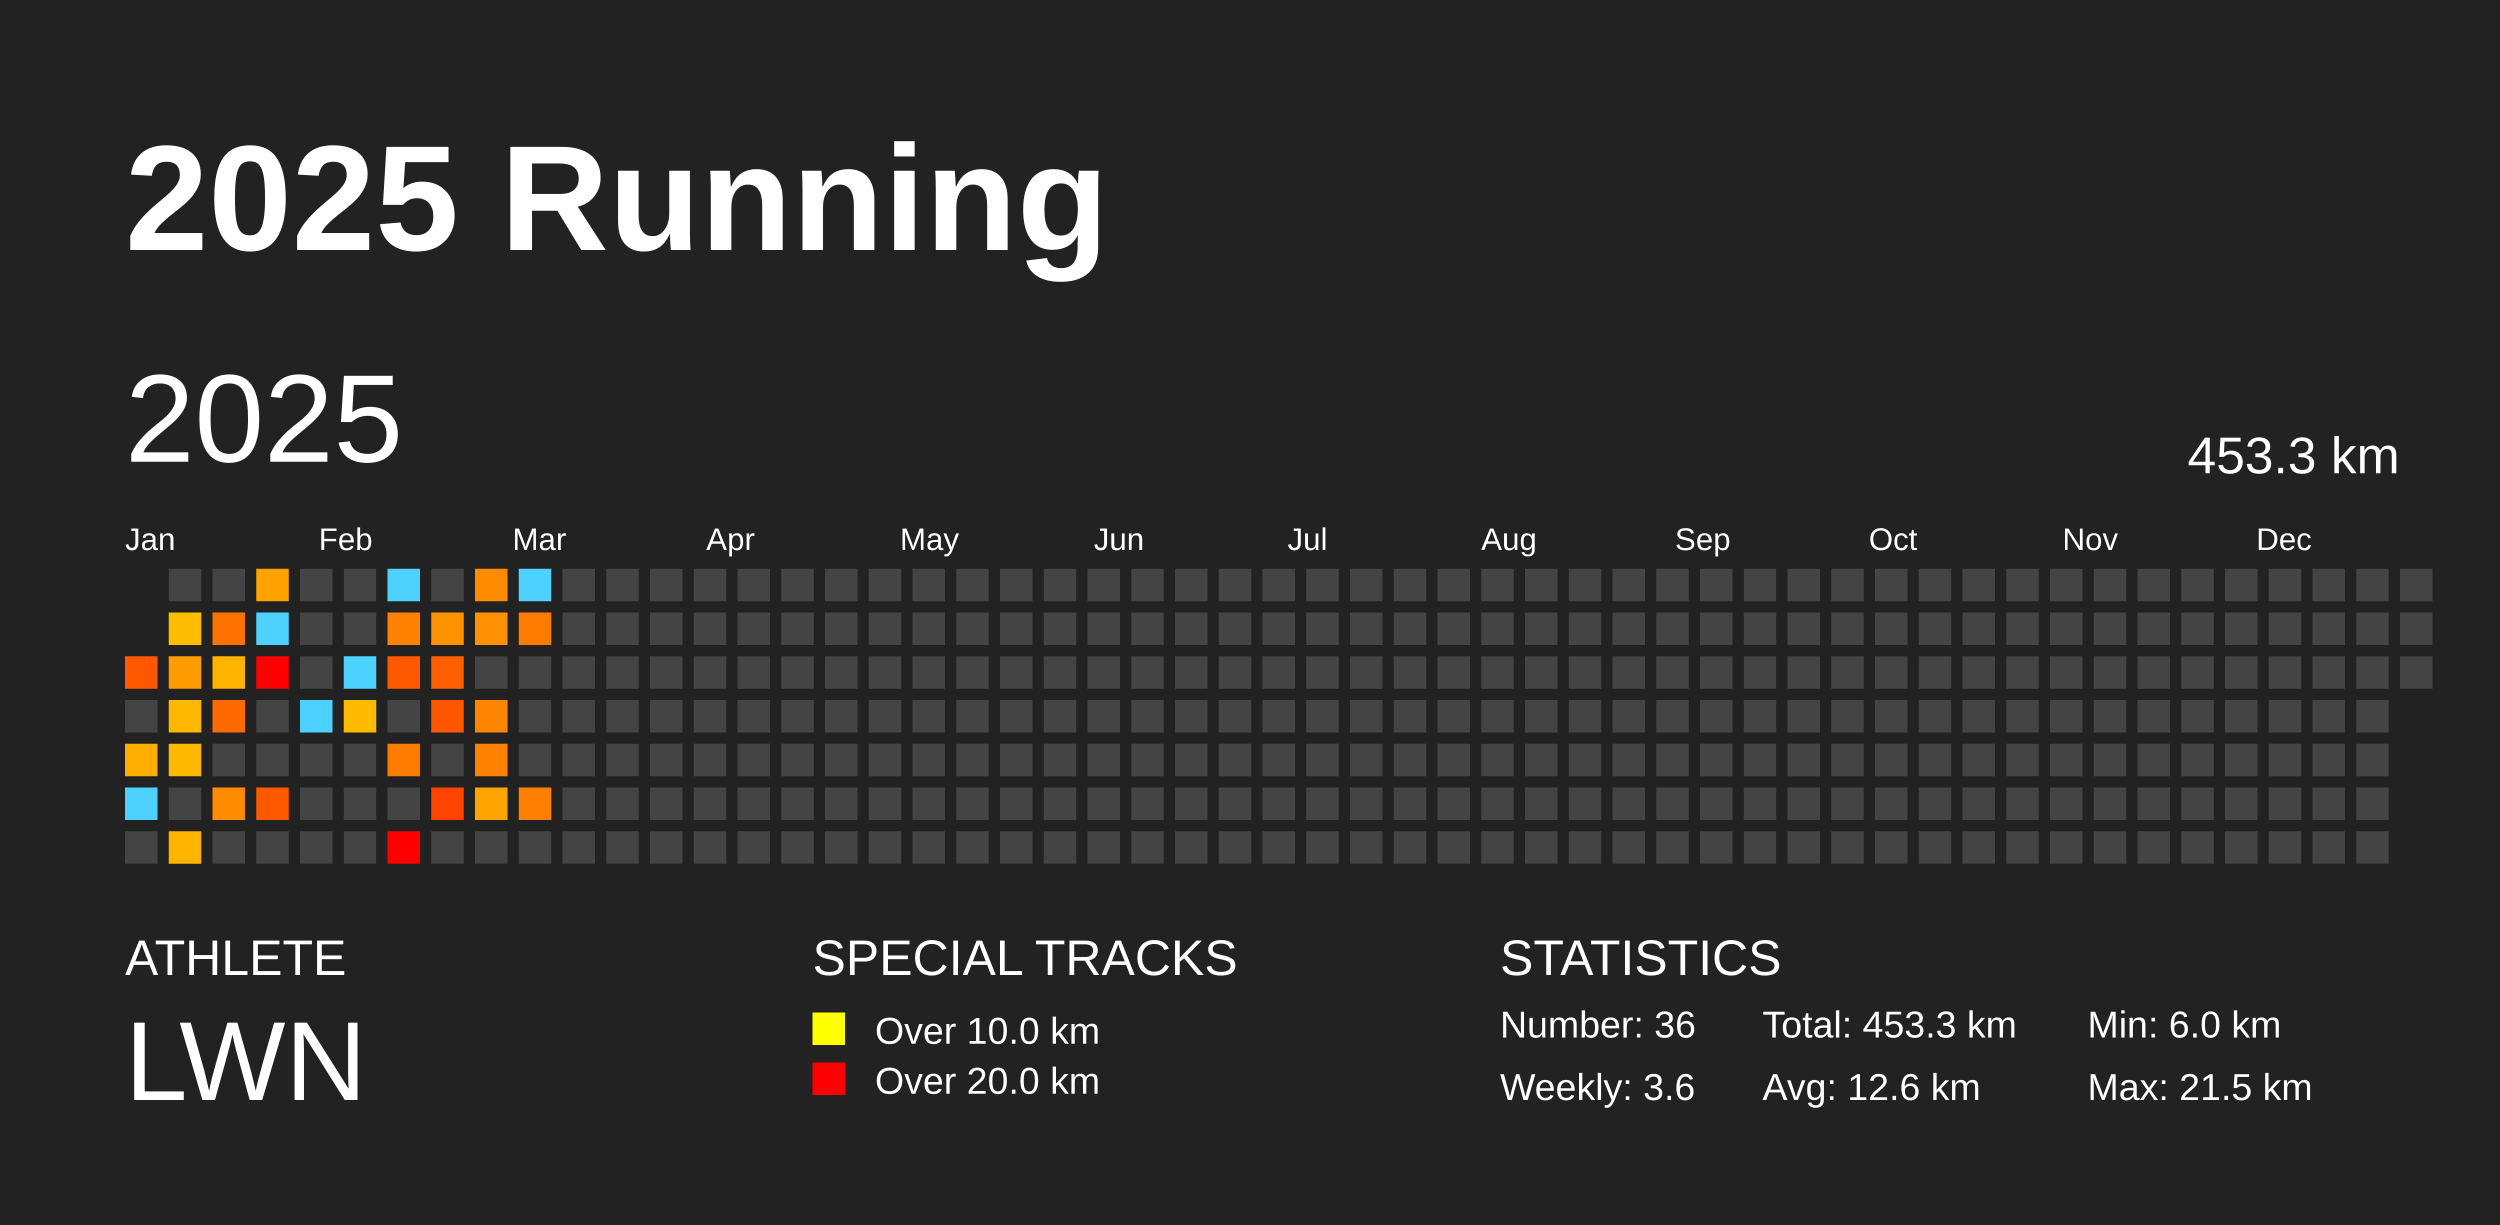
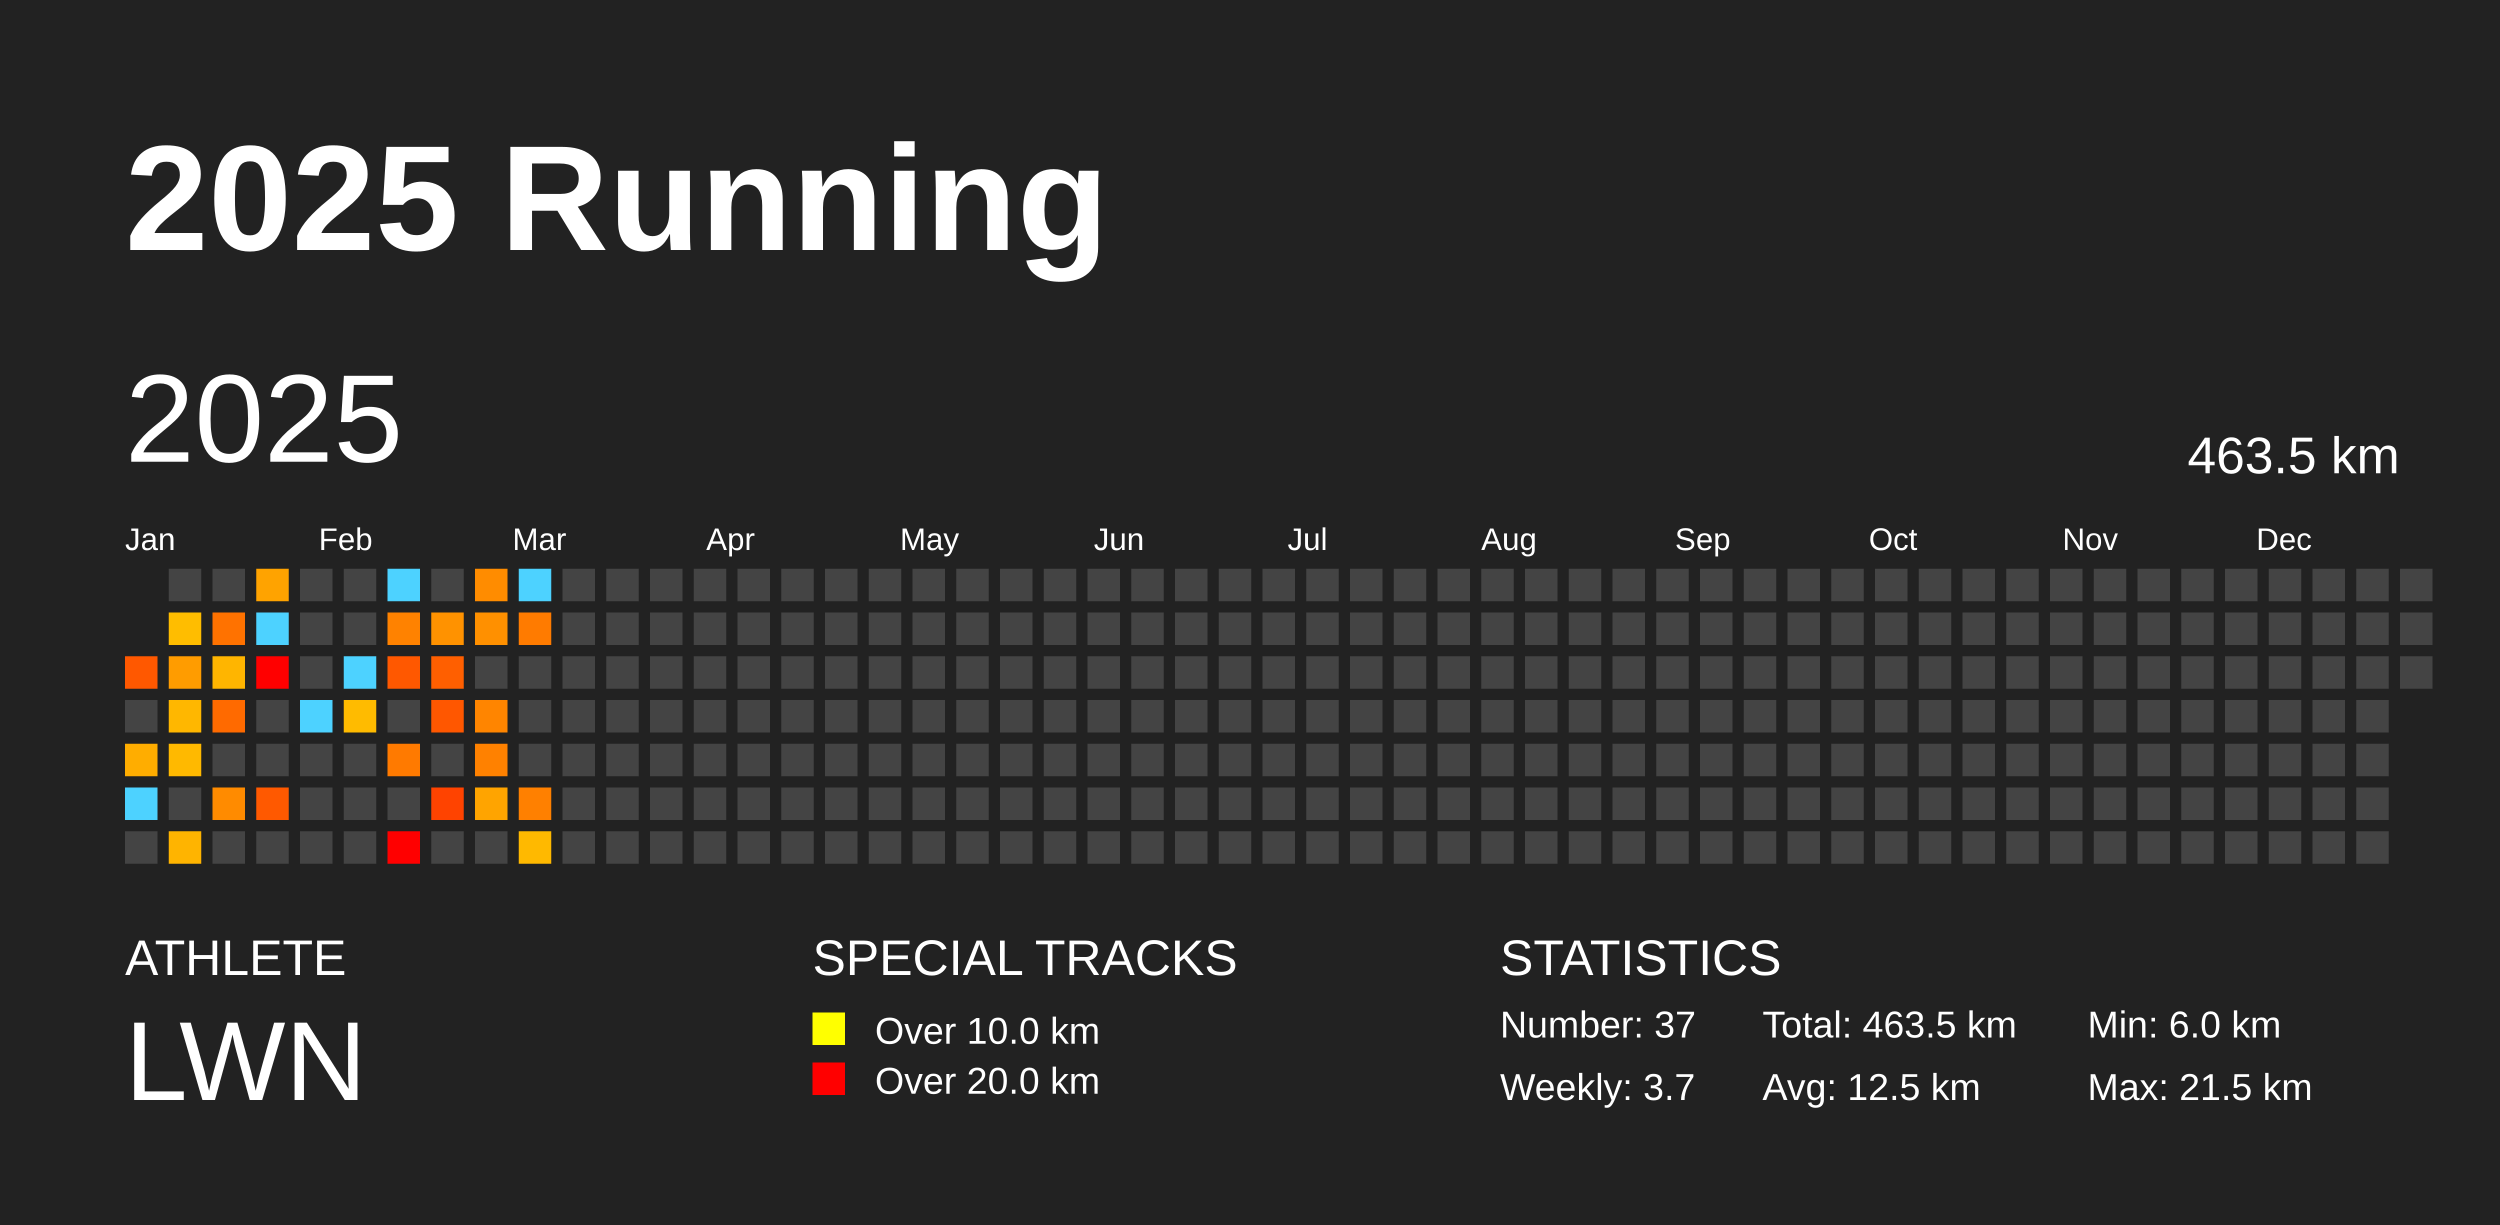
<svg xmlns="http://www.w3.org/2000/svg" baseProfile="full" height="98mm" version="1.1" viewBox="0,0,200,98" width="200mm">
  <defs />
  <rect fill="#222222" height="98" width="200" x="0" y="0" />
  <text fill="#FFFFFF" style="font-size:12px; font-family:Arial; font-weight:bold;" x="10" y="20">2025 Running</text>
  <text fill="#FFFFFF" style="font-size:4px; font-family:Arial" x="10" y="78">ATHLETE</text>
  <text fill="#FFFFFF" style="font-size:9px; font-family:Arial" x="10" y="88">LWN</text>
  <text fill="#FFFFFF" style="font-size:4px; font-family:Arial" x="65" y="78">SPECIAL TRACKS</text>
  <rect fill="yellow" height="2.6" width="2.6" x="65" y="81" />
  <text fill="#FFFFFF" style="font-size:3px; font-family:Arial" x="70" y="83.5">Over 10.0 km</text>
  <rect fill="red" height="2.6" width="2.6" x="65" y="85" />
  <text fill="#FFFFFF" style="font-size:3px; font-family:Arial" x="70" y="87.5">Over 20.0 km</text>
  <text fill="#FFFFFF" style="font-size:4px; font-family:Arial" x="120" y="78">STATISTICS</text>
-   <text fill="#FFFFFF" style="font-size:3px; font-family:Arial" x="120" y="83">Number: 36</text>
-   <text fill="#FFFFFF" style="font-size:3px; font-family:Arial" x="120" y="88">Weekly: 3.6</text>
-   <text fill="#FFFFFF" style="font-size:3px; font-family:Arial" x="141" y="83">Total: 453.3 km</text>
-   <text fill="#FFFFFF" style="font-size:3px; font-family:Arial" x="141" y="88">Avg: 12.6 km</text>
+   <text fill="#FFFFFF" style="font-size:3px; font-family:Arial" x="120" y="83">Number: 37</text>
+   <text fill="#FFFFFF" style="font-size:3px; font-family:Arial" x="120" y="88">Weekly: 3.7</text>
+   <text fill="#FFFFFF" style="font-size:3px; font-family:Arial" x="141" y="83">Total: 463.5 km</text>
+   <text fill="#FFFFFF" style="font-size:3px; font-family:Arial" x="141" y="88">Avg: 12.5 km</text>
  <text fill="#FFFFFF" style="font-size:3px; font-family:Arial" x="167" y="83">Min: 6.0 km</text>
  <text fill="#FFFFFF" style="font-size:3px; font-family:Arial" x="167" y="88">Max: 21.5 km</text>
  <text dominant-baseline="hanging" fill="#FFFFFF" style="font-size:10.0px; font-family:Arial;" x="10" y="30">2025</text>
-   <text dominant-baseline="hanging" fill="#FFFFFF" style="font-size:4.125px; font-family:Arial;" x="175" y="35">453.3 km</text>
+   <text dominant-baseline="hanging" fill="#FFFFFF" style="font-size:4.125px; font-family:Arial;" x="175" y="35">463.5 km</text>
  <text fill="#FFFFFF" style="font-size:2.5px; font-family:Arial" x="10.0" y="44">Jan</text>
  <text fill="#FFFFFF" style="font-size:2.5px; font-family:Arial" x="25.5" y="44">Feb</text>
  <text fill="#FFFFFF" style="font-size:2.5px; font-family:Arial" x="41.0" y="44">Mar</text>
  <text fill="#FFFFFF" style="font-size:2.5px; font-family:Arial" x="56.5" y="44">Apr</text>
  <text fill="#FFFFFF" style="font-size:2.5px; font-family:Arial" x="72.0" y="44">May</text>
  <text fill="#FFFFFF" style="font-size:2.5px; font-family:Arial" x="87.5" y="44">Jun</text>
  <text fill="#FFFFFF" style="font-size:2.5px; font-family:Arial" x="103.0" y="44">Jul</text>
  <text fill="#FFFFFF" style="font-size:2.5px; font-family:Arial" x="118.5" y="44">Aug</text>
  <text fill="#FFFFFF" style="font-size:2.5px; font-family:Arial" x="134.0" y="44">Sep</text>
  <text fill="#FFFFFF" style="font-size:2.5px; font-family:Arial" x="149.5" y="44">Oct</text>
  <text fill="#FFFFFF" style="font-size:2.5px; font-family:Arial" x="165.0" y="44">Nov</text>
  <text fill="#FFFFFF" style="font-size:2.5px; font-family:Arial" x="180.5" y="44">Dec</text>
  <rect fill="#ff5800" height="2.6" width="2.6" x="10.0" y="52.5" />
  <rect fill="#444444" height="2.6" width="2.6" x="10.0" y="56.0" />
  <rect fill="#ffad00" height="2.6" width="2.6" x="10.0" y="59.5" />
  <rect fill="#4dd2ff" height="2.6" width="2.6" x="10.0" y="63.0" />
  <rect fill="#444444" height="2.6" width="2.6" x="10.0" y="66.5" />
  <rect fill="#444444" height="2.6" width="2.6" x="13.5" y="45.5" />
  <rect fill="#ffbd00" height="2.6" width="2.6" x="13.5" y="49.0" />
  <rect fill="#ff9c00" height="2.6" width="2.6" x="13.5" y="52.5" />
  <rect fill="#ffb700" height="2.6" width="2.6" x="13.5" y="56.0" />
  <rect fill="#ffb900" height="2.6" width="2.6" x="13.5" y="59.5" />
  <rect fill="#444444" height="2.6" width="2.6" x="13.5" y="63.0" />
  <rect fill="#ffb400" height="2.6" width="2.6" x="13.5" y="66.5" />
  <rect fill="#444444" height="2.6" width="2.6" x="17.0" y="45.5" />
  <rect fill="#ff7200" height="2.6" width="2.6" x="17.0" y="49.0" />
  <rect fill="#ffb500" height="2.6" width="2.6" x="17.0" y="52.5" />
  <rect fill="#ff6a00" height="2.6" width="2.6" x="17.0" y="56.0" />
  <rect fill="#444444" height="2.6" width="2.6" x="17.0" y="59.5" />
  <rect fill="#ff8b00" height="2.6" width="2.6" x="17.0" y="63.0" />
  <rect fill="#444444" height="2.6" width="2.6" x="17.0" y="66.5" />
  <rect fill="#ffa300" height="2.6" width="2.6" x="20.5" y="45.5" />
  <rect fill="#4dd2ff" height="2.6" width="2.6" x="20.5" y="49.0" />
  <rect fill="red" height="2.6" width="2.6" x="20.5" y="52.5" />
  <rect fill="#444444" height="2.6" width="2.6" x="20.5" y="56.0" />
  <rect fill="#444444" height="2.6" width="2.6" x="20.5" y="59.5" />
  <rect fill="#ff5900" height="2.6" width="2.6" x="20.5" y="63.0" />
  <rect fill="#444444" height="2.6" width="2.6" x="20.5" y="66.5" />
  <rect fill="#444444" height="2.6" width="2.6" x="24.0" y="45.5" />
  <rect fill="#444444" height="2.6" width="2.6" x="24.0" y="49.0" />
  <rect fill="#444444" height="2.6" width="2.6" x="24.0" y="52.5" />
  <rect fill="#4dd2ff" height="2.6" width="2.6" x="24.0" y="56.0" />
  <rect fill="#444444" height="2.6" width="2.6" x="24.0" y="59.5" />
  <rect fill="#444444" height="2.6" width="2.6" x="24.0" y="63.0" />
  <rect fill="#444444" height="2.6" width="2.6" x="24.0" y="66.5" />
  <rect fill="#444444" height="2.6" width="2.6" x="27.5" y="45.5" />
  <rect fill="#444444" height="2.6" width="2.6" x="27.5" y="49.0" />
  <rect fill="#4dd2ff" height="2.6" width="2.6" x="27.5" y="52.5" />
  <rect fill="#ffbb00" height="2.6" width="2.6" x="27.5" y="56.0" />
  <rect fill="#444444" height="2.6" width="2.6" x="27.5" y="59.5" />
  <rect fill="#444444" height="2.6" width="2.6" x="27.5" y="63.0" />
  <rect fill="#444444" height="2.6" width="2.6" x="27.5" y="66.5" />
  <rect fill="#4dd2ff" height="2.6" width="2.6" x="31.0" y="45.5" />
  <rect fill="#ff8200" height="2.6" width="2.6" x="31.0" y="49.0" />
  <rect fill="#ff5800" height="2.6" width="2.6" x="31.0" y="52.5" />
  <rect fill="#444444" height="2.6" width="2.6" x="31.0" y="56.0" />
  <rect fill="#ff7a00" height="2.6" width="2.6" x="31.0" y="59.5" />
  <rect fill="#444444" height="2.6" width="2.6" x="31.0" y="63.0" />
  <rect fill="red" height="2.6" width="2.6" x="31.0" y="66.5" />
  <rect fill="#444444" height="2.6" width="2.6" x="34.5" y="45.5" />
  <rect fill="#ff9200" height="2.6" width="2.6" x="34.5" y="49.0" />
  <rect fill="#ff5f00" height="2.6" width="2.6" x="34.5" y="52.5" />
  <rect fill="#ff5700" height="2.6" width="2.6" x="34.5" y="56.0" />
  <rect fill="#444444" height="2.6" width="2.6" x="34.5" y="59.5" />
  <rect fill="#ff4300" height="2.6" width="2.6" x="34.5" y="63.0" />
  <rect fill="#444444" height="2.6" width="2.6" x="34.5" y="66.5" />
  <rect fill="#ff8c00" height="2.6" width="2.6" x="38.0" y="45.5" />
  <rect fill="#ff9000" height="2.6" width="2.6" x="38.0" y="49.0" />
  <rect fill="#444444" height="2.6" width="2.6" x="38.0" y="52.5" />
  <rect fill="#ff8500" height="2.6" width="2.6" x="38.0" y="56.0" />
  <rect fill="#ff8100" height="2.6" width="2.6" x="38.0" y="59.5" />
  <rect fill="#ffa400" height="2.6" width="2.6" x="38.0" y="63.0" />
  <rect fill="#444444" height="2.6" width="2.6" x="38.0" y="66.5" />
  <rect fill="#4dd2ff" height="2.6" width="2.6" x="41.5" y="45.5" />
  <rect fill="#ff7b00" height="2.6" width="2.6" x="41.5" y="49.0" />
  <rect fill="#444444" height="2.6" width="2.6" x="41.5" y="52.5" />
  <rect fill="#444444" height="2.6" width="2.6" x="41.5" y="56.0" />
  <rect fill="#444444" height="2.6" width="2.6" x="41.5" y="59.5" />
  <rect fill="#ff8000" height="2.6" width="2.6" x="41.5" y="63.0" />
-   <rect fill="#444444" height="2.6" width="2.6" x="41.5" y="66.5" />
+   <rect fill="#ffb900" height="2.6" width="2.6" x="41.5" y="66.5" />
  <rect fill="#444444" height="2.6" width="2.6" x="45.0" y="45.5" />
  <rect fill="#444444" height="2.6" width="2.6" x="45.0" y="49.0" />
  <rect fill="#444444" height="2.6" width="2.6" x="45.0" y="52.5" />
  <rect fill="#444444" height="2.6" width="2.6" x="45.0" y="56.0" />
  <rect fill="#444444" height="2.6" width="2.6" x="45.0" y="59.5" />
  <rect fill="#444444" height="2.6" width="2.6" x="45.0" y="63.0" />
  <rect fill="#444444" height="2.6" width="2.6" x="45.0" y="66.5" />
  <rect fill="#444444" height="2.6" width="2.6" x="48.5" y="45.5" />
  <rect fill="#444444" height="2.6" width="2.6" x="48.5" y="49.0" />
  <rect fill="#444444" height="2.6" width="2.6" x="48.5" y="52.5" />
  <rect fill="#444444" height="2.6" width="2.6" x="48.5" y="56.0" />
  <rect fill="#444444" height="2.6" width="2.6" x="48.5" y="59.5" />
  <rect fill="#444444" height="2.6" width="2.6" x="48.5" y="63.0" />
  <rect fill="#444444" height="2.6" width="2.6" x="48.5" y="66.5" />
  <rect fill="#444444" height="2.6" width="2.6" x="52.0" y="45.5" />
  <rect fill="#444444" height="2.6" width="2.6" x="52.0" y="49.0" />
  <rect fill="#444444" height="2.6" width="2.6" x="52.0" y="52.5" />
  <rect fill="#444444" height="2.6" width="2.6" x="52.0" y="56.0" />
  <rect fill="#444444" height="2.6" width="2.6" x="52.0" y="59.5" />
  <rect fill="#444444" height="2.6" width="2.6" x="52.0" y="63.0" />
  <rect fill="#444444" height="2.6" width="2.6" x="52.0" y="66.5" />
  <rect fill="#444444" height="2.6" width="2.6" x="55.5" y="45.5" />
  <rect fill="#444444" height="2.6" width="2.6" x="55.5" y="49.0" />
  <rect fill="#444444" height="2.6" width="2.6" x="55.5" y="52.5" />
  <rect fill="#444444" height="2.6" width="2.6" x="55.5" y="56.0" />
  <rect fill="#444444" height="2.6" width="2.6" x="55.5" y="59.5" />
  <rect fill="#444444" height="2.6" width="2.6" x="55.5" y="63.0" />
  <rect fill="#444444" height="2.6" width="2.6" x="55.5" y="66.5" />
  <rect fill="#444444" height="2.6" width="2.6" x="59.0" y="45.5" />
  <rect fill="#444444" height="2.6" width="2.6" x="59.0" y="49.0" />
  <rect fill="#444444" height="2.6" width="2.6" x="59.0" y="52.5" />
  <rect fill="#444444" height="2.6" width="2.6" x="59.0" y="56.0" />
  <rect fill="#444444" height="2.6" width="2.6" x="59.0" y="59.5" />
  <rect fill="#444444" height="2.6" width="2.6" x="59.0" y="63.0" />
  <rect fill="#444444" height="2.6" width="2.6" x="59.0" y="66.5" />
  <rect fill="#444444" height="2.6" width="2.6" x="62.5" y="45.5" />
  <rect fill="#444444" height="2.6" width="2.6" x="62.5" y="49.0" />
  <rect fill="#444444" height="2.6" width="2.6" x="62.5" y="52.5" />
  <rect fill="#444444" height="2.6" width="2.6" x="62.5" y="56.0" />
  <rect fill="#444444" height="2.6" width="2.6" x="62.5" y="59.5" />
  <rect fill="#444444" height="2.6" width="2.6" x="62.5" y="63.0" />
  <rect fill="#444444" height="2.6" width="2.6" x="62.5" y="66.5" />
  <rect fill="#444444" height="2.6" width="2.6" x="66.0" y="45.5" />
  <rect fill="#444444" height="2.6" width="2.6" x="66.0" y="49.0" />
  <rect fill="#444444" height="2.6" width="2.6" x="66.0" y="52.5" />
  <rect fill="#444444" height="2.6" width="2.6" x="66.0" y="56.0" />
  <rect fill="#444444" height="2.6" width="2.6" x="66.0" y="59.5" />
  <rect fill="#444444" height="2.6" width="2.6" x="66.0" y="63.0" />
  <rect fill="#444444" height="2.6" width="2.6" x="66.0" y="66.5" />
  <rect fill="#444444" height="2.6" width="2.6" x="69.5" y="45.5" />
  <rect fill="#444444" height="2.6" width="2.6" x="69.5" y="49.0" />
  <rect fill="#444444" height="2.6" width="2.6" x="69.5" y="52.5" />
  <rect fill="#444444" height="2.6" width="2.6" x="69.5" y="56.0" />
  <rect fill="#444444" height="2.6" width="2.6" x="69.5" y="59.5" />
  <rect fill="#444444" height="2.6" width="2.6" x="69.5" y="63.0" />
  <rect fill="#444444" height="2.6" width="2.6" x="69.5" y="66.5" />
  <rect fill="#444444" height="2.6" width="2.6" x="73.0" y="45.5" />
  <rect fill="#444444" height="2.6" width="2.6" x="73.0" y="49.0" />
  <rect fill="#444444" height="2.6" width="2.6" x="73.0" y="52.5" />
  <rect fill="#444444" height="2.6" width="2.6" x="73.0" y="56.0" />
  <rect fill="#444444" height="2.6" width="2.6" x="73.0" y="59.5" />
  <rect fill="#444444" height="2.6" width="2.6" x="73.0" y="63.0" />
  <rect fill="#444444" height="2.6" width="2.6" x="73.0" y="66.5" />
  <rect fill="#444444" height="2.6" width="2.6" x="76.5" y="45.5" />
  <rect fill="#444444" height="2.6" width="2.6" x="76.5" y="49.0" />
  <rect fill="#444444" height="2.6" width="2.6" x="76.5" y="52.5" />
  <rect fill="#444444" height="2.6" width="2.6" x="76.5" y="56.0" />
  <rect fill="#444444" height="2.6" width="2.6" x="76.5" y="59.5" />
  <rect fill="#444444" height="2.6" width="2.6" x="76.5" y="63.0" />
  <rect fill="#444444" height="2.6" width="2.6" x="76.5" y="66.5" />
  <rect fill="#444444" height="2.6" width="2.6" x="80.0" y="45.5" />
  <rect fill="#444444" height="2.6" width="2.6" x="80.0" y="49.0" />
  <rect fill="#444444" height="2.6" width="2.6" x="80.0" y="52.5" />
  <rect fill="#444444" height="2.6" width="2.6" x="80.0" y="56.0" />
  <rect fill="#444444" height="2.6" width="2.6" x="80.0" y="59.5" />
  <rect fill="#444444" height="2.6" width="2.6" x="80.0" y="63.0" />
  <rect fill="#444444" height="2.6" width="2.6" x="80.0" y="66.5" />
  <rect fill="#444444" height="2.6" width="2.6" x="83.5" y="45.5" />
  <rect fill="#444444" height="2.6" width="2.6" x="83.5" y="49.0" />
  <rect fill="#444444" height="2.6" width="2.6" x="83.5" y="52.5" />
  <rect fill="#444444" height="2.6" width="2.6" x="83.5" y="56.0" />
  <rect fill="#444444" height="2.6" width="2.6" x="83.5" y="59.5" />
  <rect fill="#444444" height="2.6" width="2.6" x="83.5" y="63.0" />
  <rect fill="#444444" height="2.6" width="2.6" x="83.5" y="66.5" />
  <rect fill="#444444" height="2.6" width="2.6" x="87.0" y="45.5" />
  <rect fill="#444444" height="2.6" width="2.6" x="87.0" y="49.0" />
  <rect fill="#444444" height="2.6" width="2.6" x="87.0" y="52.5" />
  <rect fill="#444444" height="2.6" width="2.6" x="87.0" y="56.0" />
  <rect fill="#444444" height="2.6" width="2.6" x="87.0" y="59.5" />
  <rect fill="#444444" height="2.6" width="2.6" x="87.0" y="63.0" />
  <rect fill="#444444" height="2.6" width="2.6" x="87.0" y="66.5" />
  <rect fill="#444444" height="2.6" width="2.6" x="90.5" y="45.5" />
  <rect fill="#444444" height="2.6" width="2.6" x="90.5" y="49.0" />
  <rect fill="#444444" height="2.6" width="2.6" x="90.5" y="52.5" />
  <rect fill="#444444" height="2.6" width="2.6" x="90.5" y="56.0" />
  <rect fill="#444444" height="2.6" width="2.6" x="90.5" y="59.5" />
  <rect fill="#444444" height="2.6" width="2.6" x="90.5" y="63.0" />
  <rect fill="#444444" height="2.6" width="2.6" x="90.5" y="66.5" />
  <rect fill="#444444" height="2.6" width="2.6" x="94.0" y="45.5" />
  <rect fill="#444444" height="2.6" width="2.6" x="94.0" y="49.0" />
  <rect fill="#444444" height="2.6" width="2.6" x="94.0" y="52.5" />
  <rect fill="#444444" height="2.6" width="2.6" x="94.0" y="56.0" />
  <rect fill="#444444" height="2.6" width="2.6" x="94.0" y="59.5" />
  <rect fill="#444444" height="2.6" width="2.6" x="94.0" y="63.0" />
  <rect fill="#444444" height="2.6" width="2.6" x="94.0" y="66.5" />
  <rect fill="#444444" height="2.6" width="2.6" x="97.5" y="45.5" />
  <rect fill="#444444" height="2.6" width="2.6" x="97.5" y="49.0" />
  <rect fill="#444444" height="2.6" width="2.6" x="97.5" y="52.5" />
  <rect fill="#444444" height="2.6" width="2.6" x="97.5" y="56.0" />
  <rect fill="#444444" height="2.6" width="2.6" x="97.5" y="59.5" />
  <rect fill="#444444" height="2.6" width="2.6" x="97.5" y="63.0" />
  <rect fill="#444444" height="2.6" width="2.6" x="97.5" y="66.5" />
  <rect fill="#444444" height="2.6" width="2.6" x="101.0" y="45.5" />
  <rect fill="#444444" height="2.6" width="2.6" x="101.0" y="49.0" />
  <rect fill="#444444" height="2.6" width="2.6" x="101.0" y="52.5" />
  <rect fill="#444444" height="2.6" width="2.6" x="101.0" y="56.0" />
  <rect fill="#444444" height="2.6" width="2.6" x="101.0" y="59.5" />
  <rect fill="#444444" height="2.6" width="2.6" x="101.0" y="63.0" />
  <rect fill="#444444" height="2.6" width="2.6" x="101.0" y="66.5" />
  <rect fill="#444444" height="2.6" width="2.6" x="104.5" y="45.5" />
  <rect fill="#444444" height="2.6" width="2.6" x="104.5" y="49.0" />
  <rect fill="#444444" height="2.6" width="2.6" x="104.5" y="52.5" />
  <rect fill="#444444" height="2.6" width="2.6" x="104.5" y="56.0" />
  <rect fill="#444444" height="2.6" width="2.6" x="104.5" y="59.5" />
  <rect fill="#444444" height="2.6" width="2.6" x="104.5" y="63.0" />
  <rect fill="#444444" height="2.6" width="2.6" x="104.5" y="66.5" />
  <rect fill="#444444" height="2.6" width="2.6" x="108.0" y="45.5" />
  <rect fill="#444444" height="2.6" width="2.6" x="108.0" y="49.0" />
  <rect fill="#444444" height="2.6" width="2.6" x="108.0" y="52.5" />
  <rect fill="#444444" height="2.6" width="2.6" x="108.0" y="56.0" />
  <rect fill="#444444" height="2.6" width="2.6" x="108.0" y="59.5" />
  <rect fill="#444444" height="2.6" width="2.6" x="108.0" y="63.0" />
  <rect fill="#444444" height="2.6" width="2.6" x="108.0" y="66.5" />
  <rect fill="#444444" height="2.6" width="2.6" x="111.5" y="45.5" />
  <rect fill="#444444" height="2.6" width="2.6" x="111.5" y="49.0" />
  <rect fill="#444444" height="2.6" width="2.6" x="111.5" y="52.5" />
  <rect fill="#444444" height="2.6" width="2.6" x="111.5" y="56.0" />
  <rect fill="#444444" height="2.6" width="2.6" x="111.5" y="59.5" />
  <rect fill="#444444" height="2.6" width="2.6" x="111.5" y="63.0" />
  <rect fill="#444444" height="2.6" width="2.6" x="111.5" y="66.5" />
  <rect fill="#444444" height="2.6" width="2.6" x="115.0" y="45.5" />
  <rect fill="#444444" height="2.6" width="2.6" x="115.0" y="49.0" />
  <rect fill="#444444" height="2.6" width="2.6" x="115.0" y="52.5" />
  <rect fill="#444444" height="2.6" width="2.6" x="115.0" y="56.0" />
  <rect fill="#444444" height="2.6" width="2.6" x="115.0" y="59.5" />
  <rect fill="#444444" height="2.6" width="2.6" x="115.0" y="63.0" />
  <rect fill="#444444" height="2.6" width="2.6" x="115.0" y="66.5" />
  <rect fill="#444444" height="2.6" width="2.6" x="118.5" y="45.5" />
  <rect fill="#444444" height="2.6" width="2.6" x="118.5" y="49.0" />
  <rect fill="#444444" height="2.6" width="2.6" x="118.5" y="52.5" />
  <rect fill="#444444" height="2.6" width="2.6" x="118.5" y="56.0" />
  <rect fill="#444444" height="2.6" width="2.6" x="118.5" y="59.5" />
  <rect fill="#444444" height="2.6" width="2.6" x="118.5" y="63.0" />
  <rect fill="#444444" height="2.6" width="2.6" x="118.5" y="66.5" />
  <rect fill="#444444" height="2.6" width="2.6" x="122.0" y="45.5" />
  <rect fill="#444444" height="2.6" width="2.6" x="122.0" y="49.0" />
  <rect fill="#444444" height="2.6" width="2.6" x="122.0" y="52.5" />
  <rect fill="#444444" height="2.6" width="2.6" x="122.0" y="56.0" />
  <rect fill="#444444" height="2.6" width="2.6" x="122.0" y="59.5" />
  <rect fill="#444444" height="2.6" width="2.6" x="122.0" y="63.0" />
  <rect fill="#444444" height="2.6" width="2.6" x="122.0" y="66.5" />
  <rect fill="#444444" height="2.6" width="2.6" x="125.5" y="45.5" />
  <rect fill="#444444" height="2.6" width="2.6" x="125.5" y="49.0" />
  <rect fill="#444444" height="2.6" width="2.6" x="125.5" y="52.5" />
  <rect fill="#444444" height="2.6" width="2.6" x="125.5" y="56.0" />
  <rect fill="#444444" height="2.6" width="2.6" x="125.5" y="59.5" />
  <rect fill="#444444" height="2.6" width="2.6" x="125.5" y="63.0" />
  <rect fill="#444444" height="2.6" width="2.6" x="125.5" y="66.5" />
  <rect fill="#444444" height="2.6" width="2.6" x="129.0" y="45.5" />
  <rect fill="#444444" height="2.6" width="2.6" x="129.0" y="49.0" />
  <rect fill="#444444" height="2.6" width="2.6" x="129.0" y="52.5" />
  <rect fill="#444444" height="2.6" width="2.6" x="129.0" y="56.0" />
  <rect fill="#444444" height="2.6" width="2.6" x="129.0" y="59.5" />
  <rect fill="#444444" height="2.6" width="2.6" x="129.0" y="63.0" />
  <rect fill="#444444" height="2.6" width="2.6" x="129.0" y="66.5" />
  <rect fill="#444444" height="2.6" width="2.6" x="132.5" y="45.5" />
  <rect fill="#444444" height="2.6" width="2.6" x="132.5" y="49.0" />
  <rect fill="#444444" height="2.6" width="2.6" x="132.5" y="52.5" />
  <rect fill="#444444" height="2.6" width="2.6" x="132.5" y="56.0" />
  <rect fill="#444444" height="2.6" width="2.6" x="132.5" y="59.5" />
  <rect fill="#444444" height="2.6" width="2.6" x="132.5" y="63.0" />
  <rect fill="#444444" height="2.6" width="2.6" x="132.5" y="66.5" />
  <rect fill="#444444" height="2.6" width="2.6" x="136.0" y="45.5" />
  <rect fill="#444444" height="2.6" width="2.6" x="136.0" y="49.0" />
  <rect fill="#444444" height="2.6" width="2.6" x="136.0" y="52.5" />
  <rect fill="#444444" height="2.6" width="2.6" x="136.0" y="56.0" />
  <rect fill="#444444" height="2.6" width="2.6" x="136.0" y="59.5" />
  <rect fill="#444444" height="2.6" width="2.6" x="136.0" y="63.0" />
  <rect fill="#444444" height="2.6" width="2.6" x="136.0" y="66.5" />
  <rect fill="#444444" height="2.6" width="2.6" x="139.5" y="45.5" />
  <rect fill="#444444" height="2.6" width="2.6" x="139.5" y="49.0" />
  <rect fill="#444444" height="2.6" width="2.6" x="139.5" y="52.5" />
  <rect fill="#444444" height="2.6" width="2.6" x="139.5" y="56.0" />
  <rect fill="#444444" height="2.6" width="2.6" x="139.5" y="59.5" />
  <rect fill="#444444" height="2.6" width="2.6" x="139.5" y="63.0" />
  <rect fill="#444444" height="2.6" width="2.6" x="139.5" y="66.5" />
  <rect fill="#444444" height="2.6" width="2.6" x="143.0" y="45.5" />
  <rect fill="#444444" height="2.6" width="2.6" x="143.0" y="49.0" />
  <rect fill="#444444" height="2.6" width="2.6" x="143.0" y="52.5" />
  <rect fill="#444444" height="2.6" width="2.6" x="143.0" y="56.0" />
  <rect fill="#444444" height="2.6" width="2.6" x="143.0" y="59.5" />
  <rect fill="#444444" height="2.6" width="2.6" x="143.0" y="63.0" />
  <rect fill="#444444" height="2.6" width="2.6" x="143.0" y="66.5" />
  <rect fill="#444444" height="2.6" width="2.6" x="146.5" y="45.5" />
  <rect fill="#444444" height="2.6" width="2.6" x="146.5" y="49.0" />
  <rect fill="#444444" height="2.6" width="2.6" x="146.5" y="52.5" />
  <rect fill="#444444" height="2.6" width="2.6" x="146.5" y="56.0" />
  <rect fill="#444444" height="2.6" width="2.6" x="146.5" y="59.5" />
  <rect fill="#444444" height="2.6" width="2.6" x="146.5" y="63.0" />
  <rect fill="#444444" height="2.6" width="2.6" x="146.5" y="66.5" />
  <rect fill="#444444" height="2.6" width="2.6" x="150.0" y="45.5" />
  <rect fill="#444444" height="2.6" width="2.6" x="150.0" y="49.0" />
  <rect fill="#444444" height="2.6" width="2.6" x="150.0" y="52.5" />
  <rect fill="#444444" height="2.6" width="2.6" x="150.0" y="56.0" />
  <rect fill="#444444" height="2.6" width="2.6" x="150.0" y="59.5" />
  <rect fill="#444444" height="2.6" width="2.6" x="150.0" y="63.0" />
  <rect fill="#444444" height="2.6" width="2.6" x="150.0" y="66.5" />
  <rect fill="#444444" height="2.6" width="2.6" x="153.5" y="45.5" />
  <rect fill="#444444" height="2.6" width="2.6" x="153.5" y="49.0" />
  <rect fill="#444444" height="2.6" width="2.6" x="153.5" y="52.5" />
  <rect fill="#444444" height="2.6" width="2.6" x="153.5" y="56.0" />
  <rect fill="#444444" height="2.6" width="2.6" x="153.5" y="59.5" />
  <rect fill="#444444" height="2.6" width="2.6" x="153.5" y="63.0" />
  <rect fill="#444444" height="2.6" width="2.6" x="153.5" y="66.5" />
  <rect fill="#444444" height="2.6" width="2.6" x="157.0" y="45.5" />
  <rect fill="#444444" height="2.6" width="2.6" x="157.0" y="49.0" />
  <rect fill="#444444" height="2.6" width="2.6" x="157.0" y="52.5" />
  <rect fill="#444444" height="2.6" width="2.6" x="157.0" y="56.0" />
  <rect fill="#444444" height="2.6" width="2.6" x="157.0" y="59.5" />
  <rect fill="#444444" height="2.6" width="2.6" x="157.0" y="63.0" />
  <rect fill="#444444" height="2.6" width="2.6" x="157.0" y="66.5" />
  <rect fill="#444444" height="2.6" width="2.6" x="160.5" y="45.5" />
  <rect fill="#444444" height="2.6" width="2.6" x="160.5" y="49.0" />
  <rect fill="#444444" height="2.6" width="2.6" x="160.5" y="52.5" />
  <rect fill="#444444" height="2.6" width="2.6" x="160.5" y="56.0" />
  <rect fill="#444444" height="2.6" width="2.6" x="160.5" y="59.5" />
  <rect fill="#444444" height="2.6" width="2.6" x="160.5" y="63.0" />
  <rect fill="#444444" height="2.6" width="2.6" x="160.5" y="66.5" />
  <rect fill="#444444" height="2.6" width="2.6" x="164.0" y="45.5" />
  <rect fill="#444444" height="2.6" width="2.6" x="164.0" y="49.0" />
  <rect fill="#444444" height="2.6" width="2.6" x="164.0" y="52.5" />
  <rect fill="#444444" height="2.6" width="2.6" x="164.0" y="56.0" />
  <rect fill="#444444" height="2.6" width="2.6" x="164.0" y="59.5" />
  <rect fill="#444444" height="2.6" width="2.6" x="164.0" y="63.0" />
  <rect fill="#444444" height="2.6" width="2.6" x="164.0" y="66.5" />
  <rect fill="#444444" height="2.6" width="2.6" x="167.5" y="45.5" />
  <rect fill="#444444" height="2.6" width="2.6" x="167.5" y="49.0" />
  <rect fill="#444444" height="2.6" width="2.6" x="167.5" y="52.5" />
  <rect fill="#444444" height="2.6" width="2.6" x="167.5" y="56.0" />
  <rect fill="#444444" height="2.6" width="2.6" x="167.5" y="59.5" />
  <rect fill="#444444" height="2.6" width="2.6" x="167.5" y="63.0" />
  <rect fill="#444444" height="2.6" width="2.6" x="167.5" y="66.5" />
  <rect fill="#444444" height="2.6" width="2.6" x="171.0" y="45.5" />
  <rect fill="#444444" height="2.6" width="2.6" x="171.0" y="49.0" />
  <rect fill="#444444" height="2.6" width="2.6" x="171.0" y="52.5" />
  <rect fill="#444444" height="2.6" width="2.6" x="171.0" y="56.0" />
  <rect fill="#444444" height="2.6" width="2.6" x="171.0" y="59.5" />
  <rect fill="#444444" height="2.6" width="2.6" x="171.0" y="63.0" />
  <rect fill="#444444" height="2.6" width="2.6" x="171.0" y="66.5" />
  <rect fill="#444444" height="2.6" width="2.6" x="174.5" y="45.5" />
  <rect fill="#444444" height="2.6" width="2.6" x="174.5" y="49.0" />
  <rect fill="#444444" height="2.6" width="2.6" x="174.5" y="52.5" />
  <rect fill="#444444" height="2.6" width="2.6" x="174.5" y="56.0" />
  <rect fill="#444444" height="2.6" width="2.6" x="174.5" y="59.5" />
  <rect fill="#444444" height="2.6" width="2.6" x="174.5" y="63.0" />
  <rect fill="#444444" height="2.6" width="2.6" x="174.5" y="66.5" />
  <rect fill="#444444" height="2.6" width="2.6" x="178.0" y="45.5" />
  <rect fill="#444444" height="2.6" width="2.6" x="178.0" y="49.0" />
  <rect fill="#444444" height="2.6" width="2.6" x="178.0" y="52.5" />
  <rect fill="#444444" height="2.6" width="2.6" x="178.0" y="56.0" />
  <rect fill="#444444" height="2.6" width="2.6" x="178.0" y="59.5" />
  <rect fill="#444444" height="2.6" width="2.6" x="178.0" y="63.0" />
  <rect fill="#444444" height="2.6" width="2.6" x="178.0" y="66.5" />
  <rect fill="#444444" height="2.6" width="2.6" x="181.5" y="45.5" />
  <rect fill="#444444" height="2.6" width="2.6" x="181.5" y="49.0" />
  <rect fill="#444444" height="2.6" width="2.6" x="181.5" y="52.5" />
  <rect fill="#444444" height="2.6" width="2.6" x="181.5" y="56.0" />
  <rect fill="#444444" height="2.6" width="2.6" x="181.5" y="59.5" />
  <rect fill="#444444" height="2.6" width="2.6" x="181.5" y="63.0" />
  <rect fill="#444444" height="2.6" width="2.6" x="181.5" y="66.5" />
  <rect fill="#444444" height="2.6" width="2.6" x="185.0" y="45.5" />
  <rect fill="#444444" height="2.6" width="2.6" x="185.0" y="49.0" />
  <rect fill="#444444" height="2.6" width="2.6" x="185.0" y="52.5" />
  <rect fill="#444444" height="2.6" width="2.6" x="185.0" y="56.0" />
  <rect fill="#444444" height="2.6" width="2.6" x="185.0" y="59.5" />
  <rect fill="#444444" height="2.6" width="2.6" x="185.0" y="63.0" />
  <rect fill="#444444" height="2.6" width="2.6" x="185.0" y="66.5" />
  <rect fill="#444444" height="2.6" width="2.6" x="188.5" y="45.5" />
  <rect fill="#444444" height="2.6" width="2.6" x="188.5" y="49.0" />
  <rect fill="#444444" height="2.6" width="2.6" x="188.5" y="52.5" />
  <rect fill="#444444" height="2.6" width="2.6" x="188.5" y="56.0" />
  <rect fill="#444444" height="2.6" width="2.6" x="188.5" y="59.5" />
  <rect fill="#444444" height="2.6" width="2.6" x="188.5" y="63.0" />
  <rect fill="#444444" height="2.6" width="2.6" x="188.5" y="66.5" />
  <rect fill="#444444" height="2.6" width="2.6" x="192.0" y="45.5" />
  <rect fill="#444444" height="2.6" width="2.6" x="192.0" y="49.0" />
  <rect fill="#444444" height="2.6" width="2.6" x="192.0" y="52.5" />
</svg>
